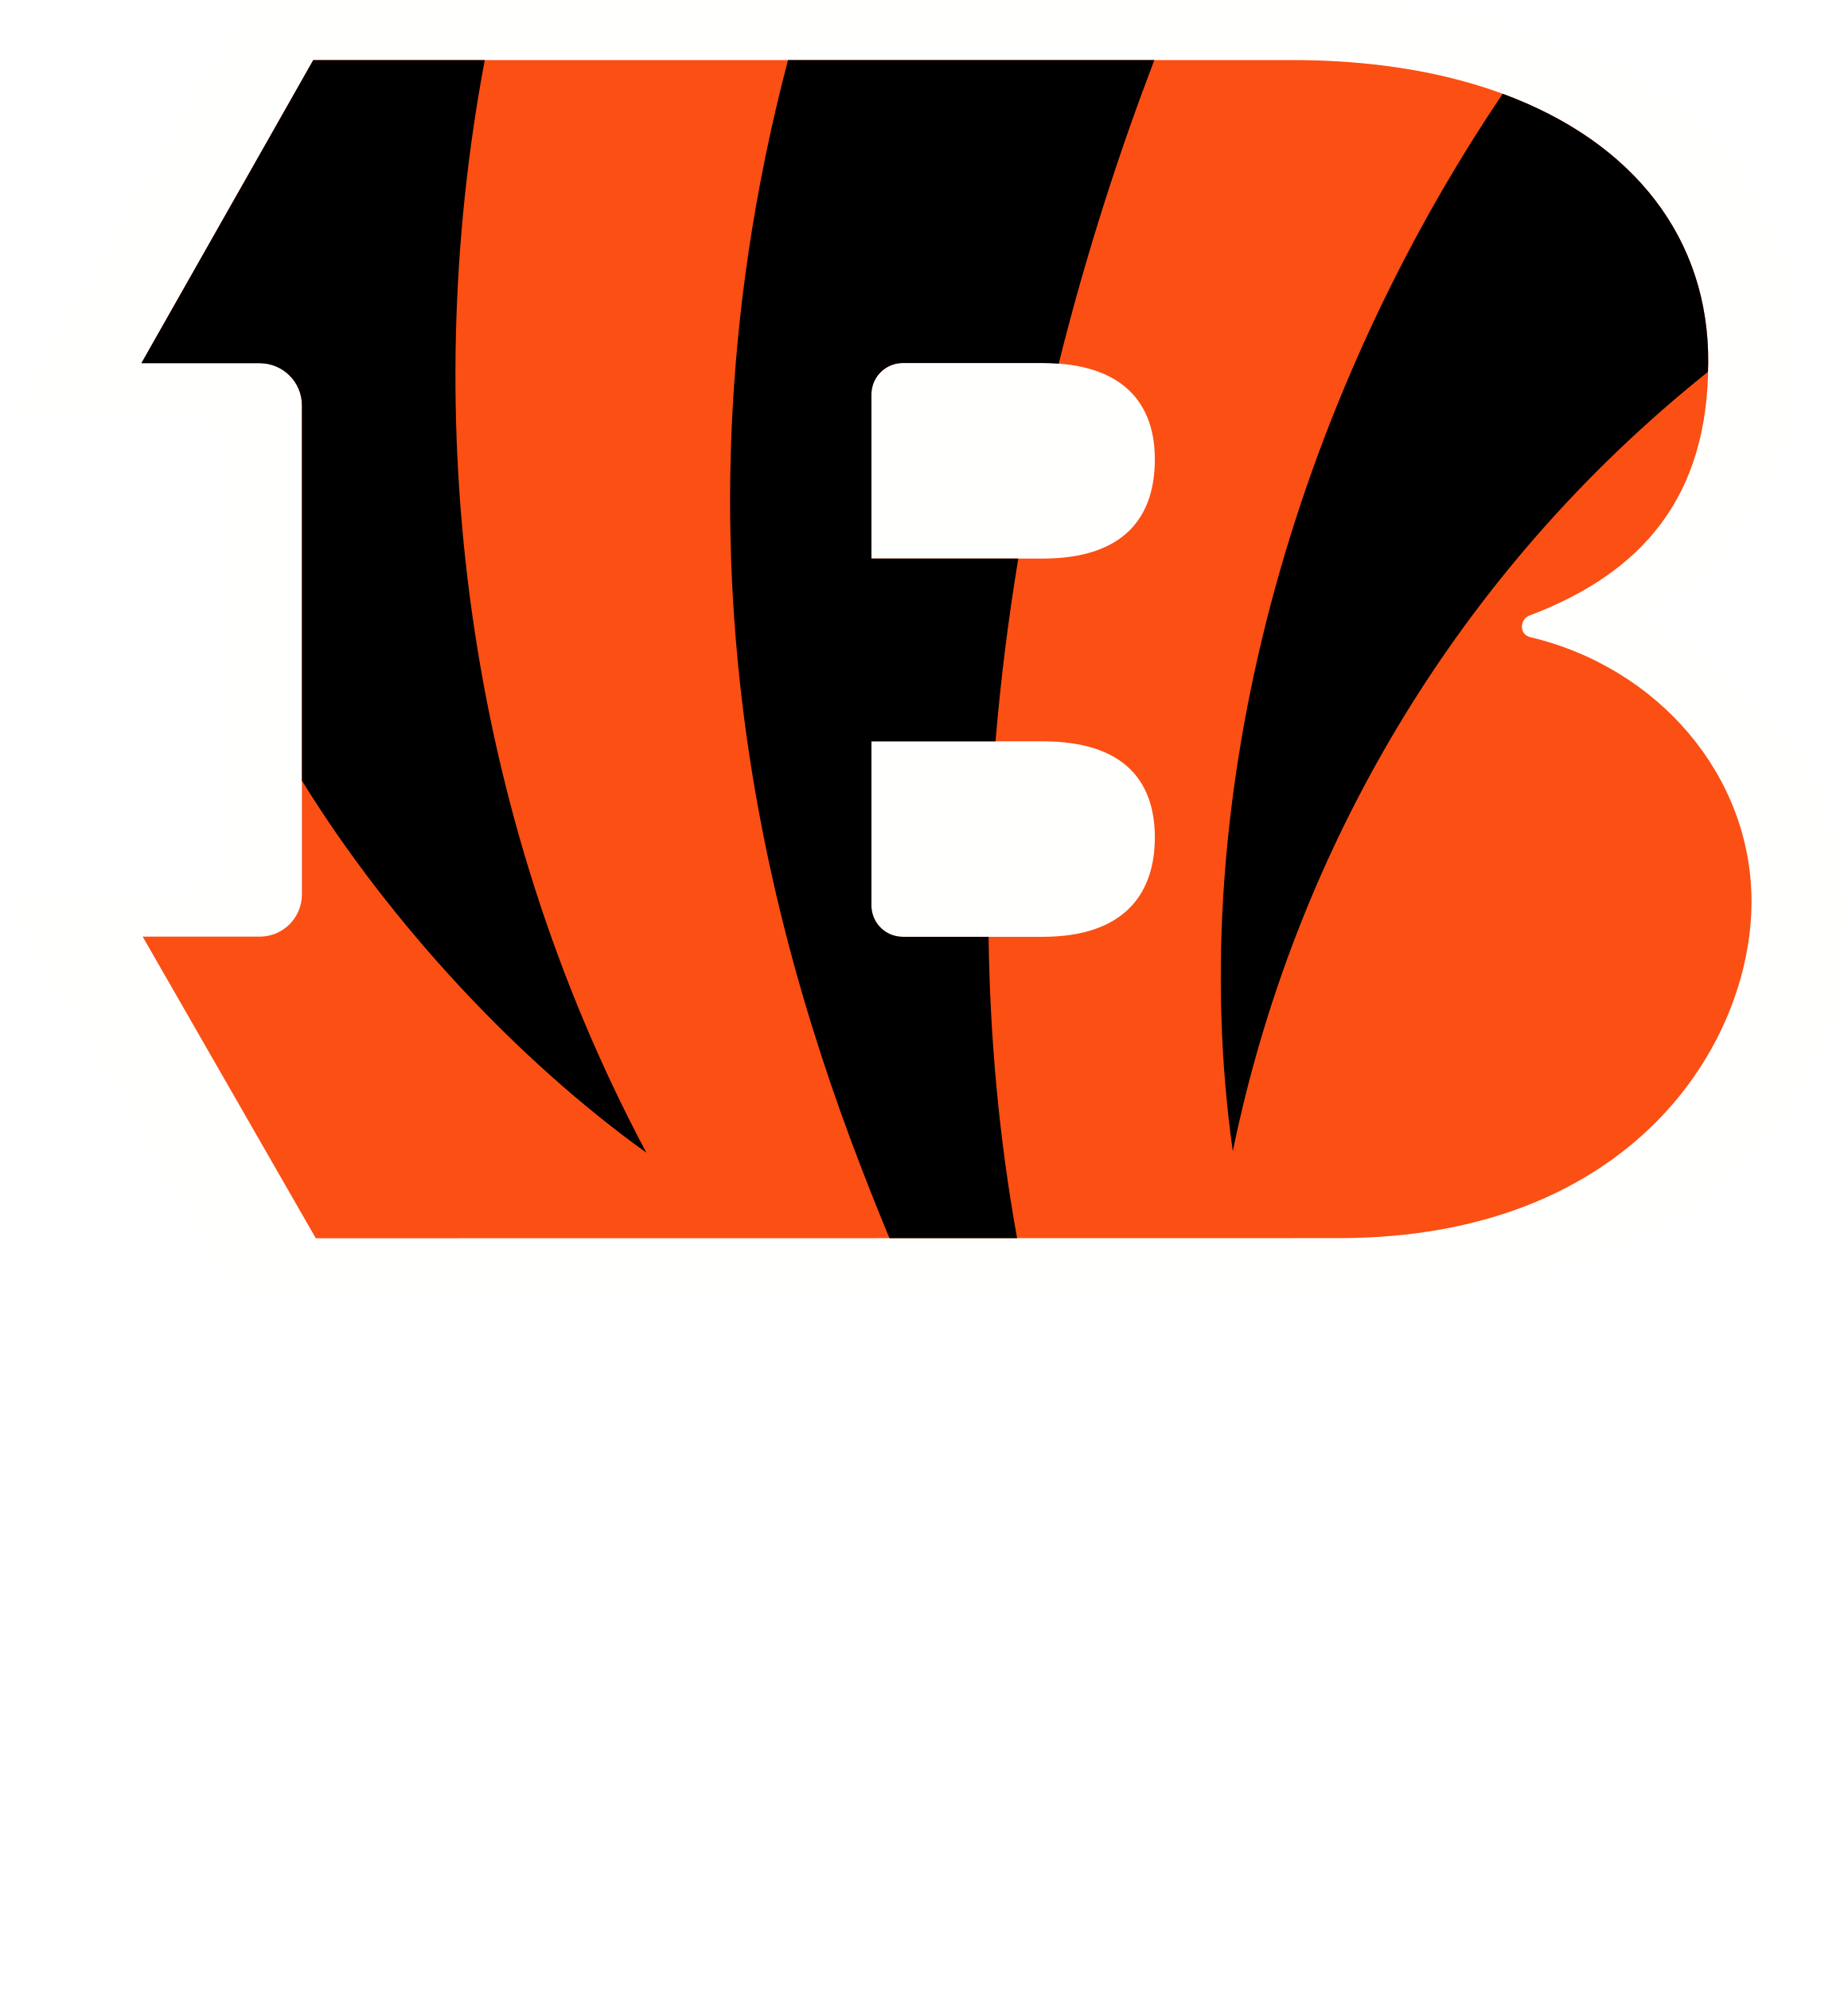
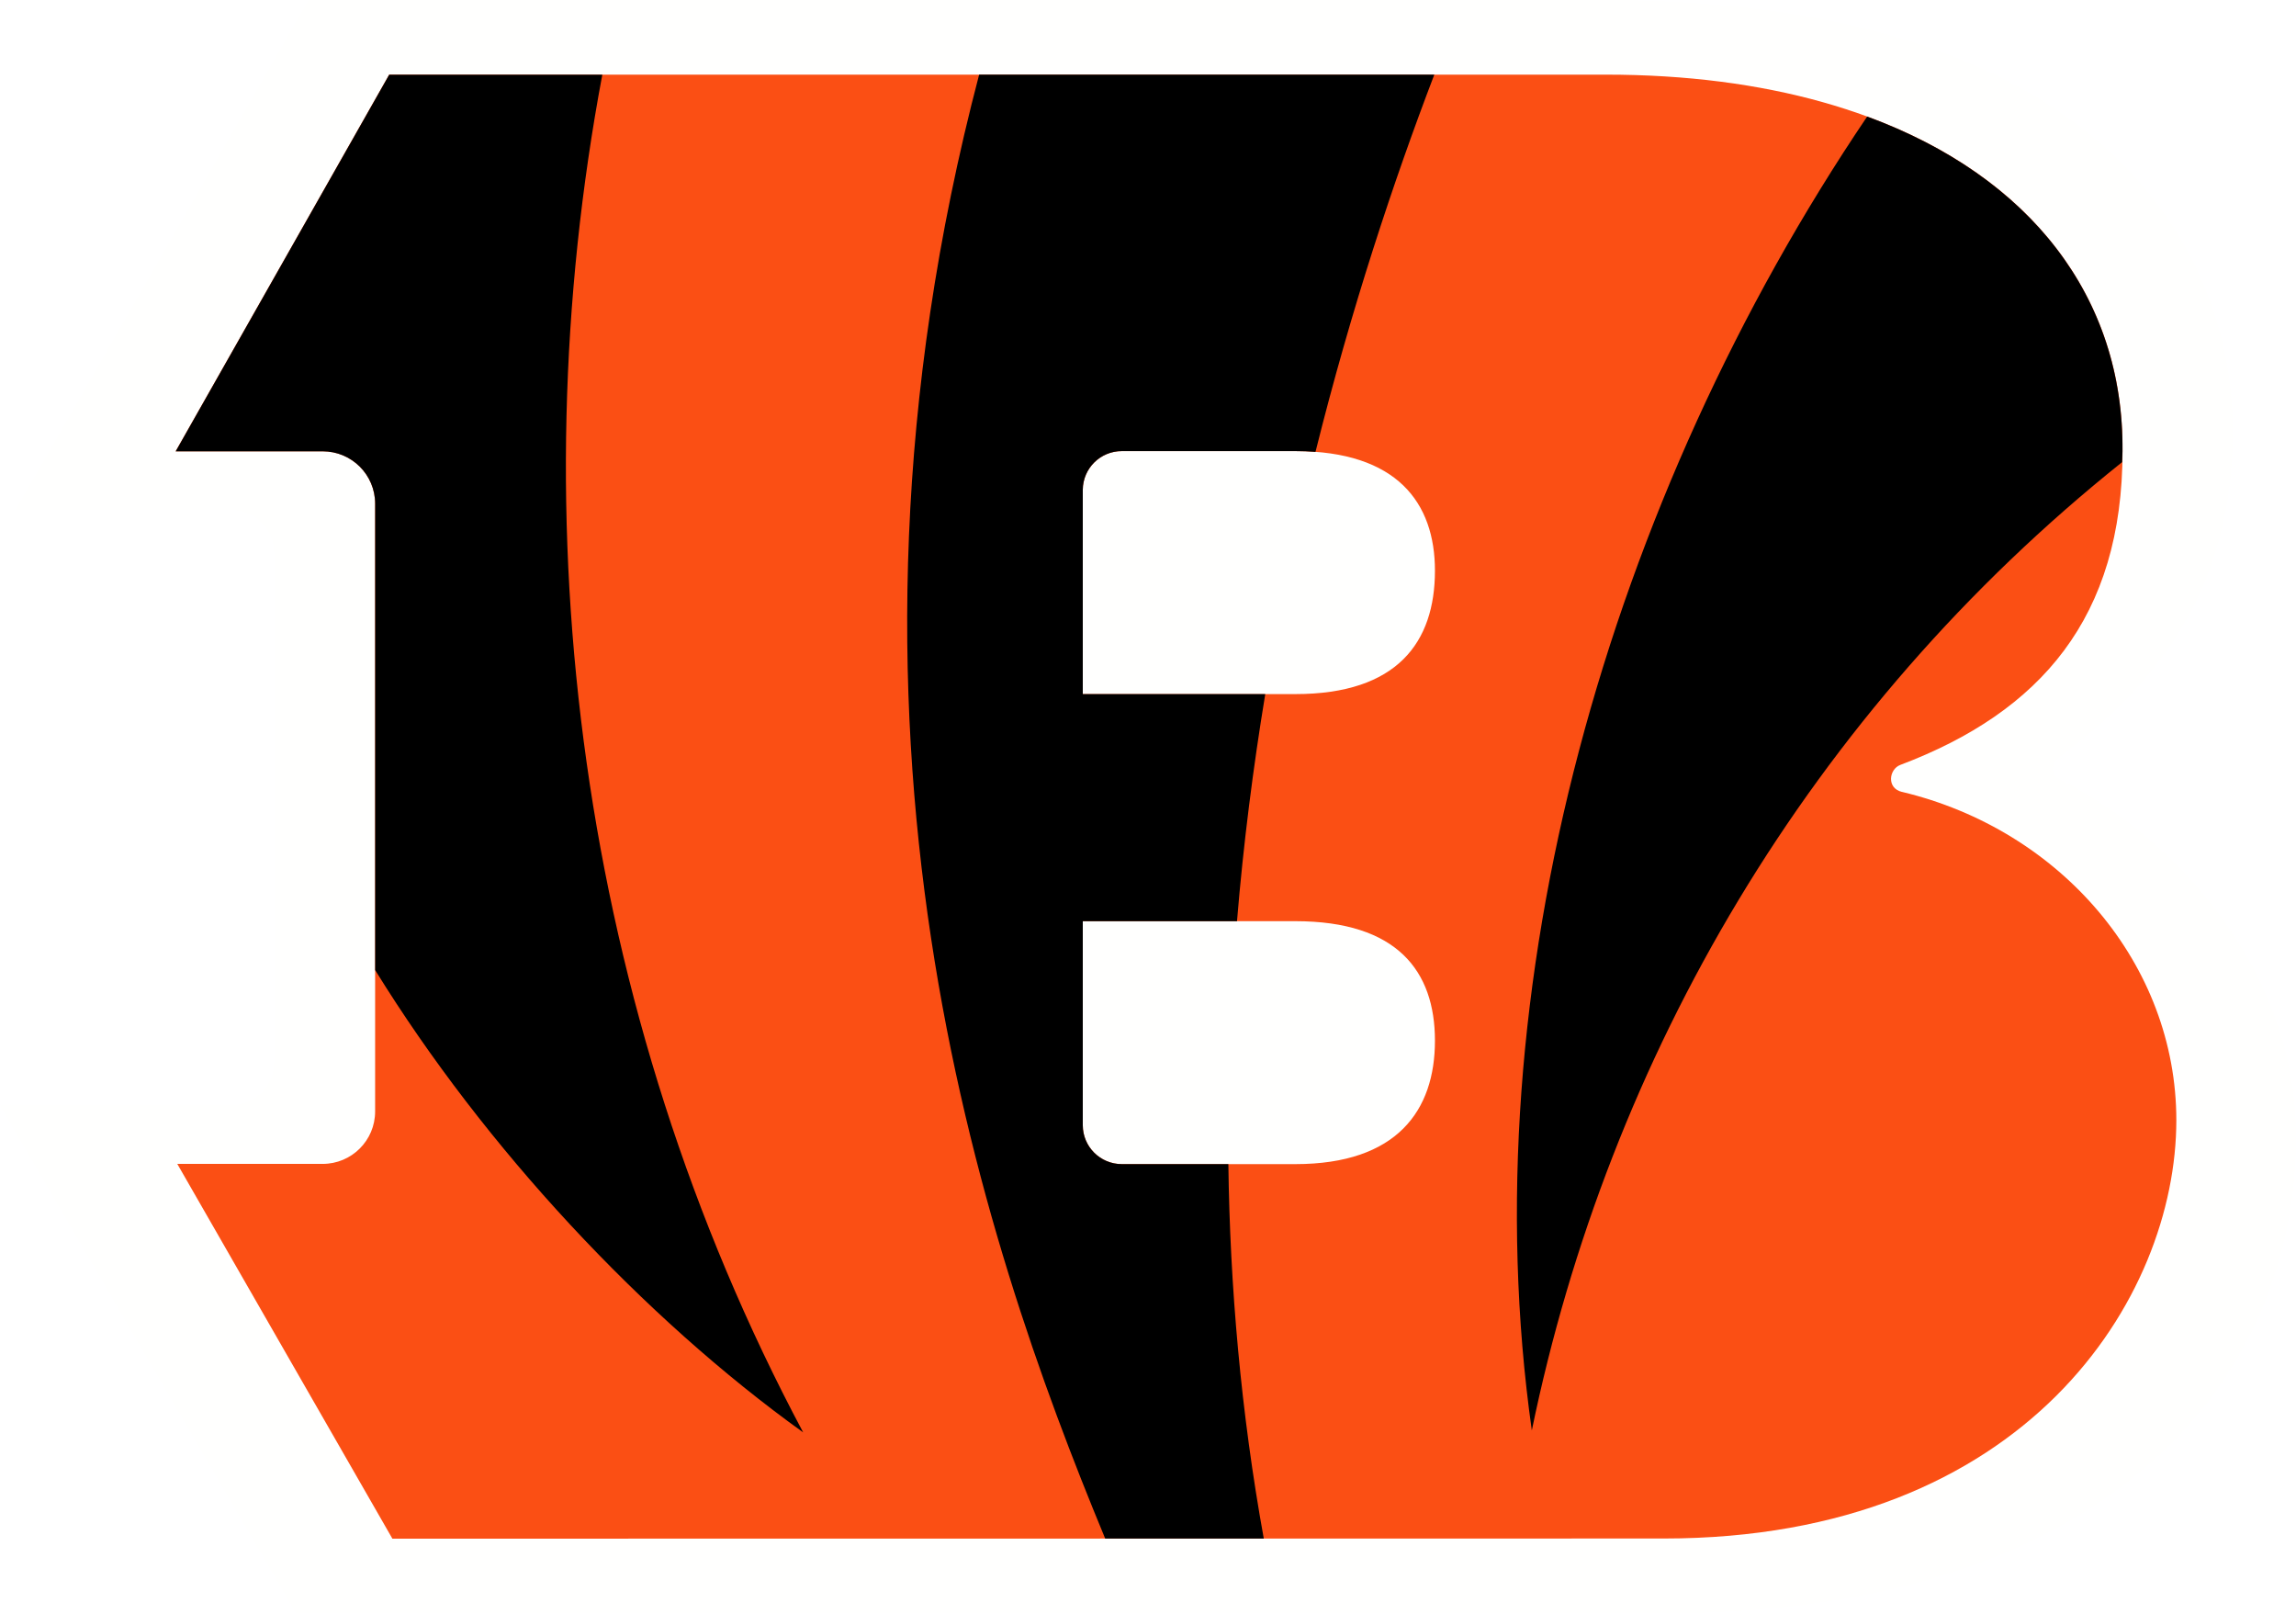
- <svg xmlns="http://www.w3.org/2000/svg" id="Layer" viewBox="0 0 420 452.24">
-   <defs>
-     <style>
+ <svg xmlns="http://www.w3.org/2000/svg" id="Layer" viewBox="0 0 420 295.08" version="1.1" width="420" height="295.08">
+   <defs id="defs1">
+     <style id="style1">
      .cls-1, .cls-2, .cls-3 {
        stroke-width: 0px;
      }

      .cls-2 {
        fill: #fb4f14;
      }

      .cls-3 {
        fill: #fffffe;
      }
    </style>
  </defs>
-   <path class="cls-3" d="m377.13,142.73c-2.22-1.12-1.94-3.13-.34-4.32,18.9-13.98,31.65-31.92,31.65-59.61,0-32.79-23.48-78.8-115.3-78.8H56.45L2.85,93.24h39.36c4.4,0,7.95,3.54,7.95,7.92v93.08c0,4.38-3.55,7.93-7.95,7.93H0l54.17,92.91,250.18-.03c80.74,0,115.65-42.06,115.65-87.2,0-29.9-21.26-54.12-42.87-65.12" />
-   <path class="cls-2" d="m236.95,126.94h-38.88v-37.37c.04-3.92,3.21-7.07,7.14-7.07h31.74c18.63,0,25.54,9.48,25.54,21.86,0,13.13-6.92,22.58-25.54,22.58h0Zm0,85.96h-31.74c-3.94,0-7.14-3.19-7.14-7.12v-37.31h38.88c18.63,0,25.54,9.12,25.54,21.86s-6.92,22.57-25.54,22.57h0Zm110.97-68.07c-2.85-.67-2.38-4.16-.3-4.94,25.67-9.7,40.65-26.97,40.65-57.4.36-40.8-35.75-68.84-94.49-68.84H71.19l-39.06,68.88h26.88c5.32,0,9.61,4.29,9.61,9.59v111.15c0,5.3-4.29,9.59-9.61,9.59h-26.58l39.35,68.54,232.57-.03c66.4,0,93.76-44.07,93.76-76.49,0-28.49-21.04-53.09-50.2-60.06h0Z" />
-   <path class="cls-1" d="m146.92,261.96C105.65,184.51,94.8,95.46,110.18,13.66h-38.98l-39.06,68.88h26.88c5.32,0,9.61,4.29,9.61,9.59v85.29c20.03,32.45,49.03,63.53,78.29,84.54h0ZM341.55,21.32c-47.24,69.94-72.83,159.09-61.34,240.28,14.08-68.3,50.79-131.38,107.98-177.08.01-.68.07-1.33.07-2.03.24-28.12-16.84-50.19-46.72-61.18h0Zm-79.18-7.66c-7.41,19.37-15.19,42.74-21.73,68.98-1.17-.09-2.4-.14-3.69-.14h-31.74c-3.93,0-7.11,3.16-7.14,7.07v37.37h33.38c-2.21,13.4-3.99,27.27-5.17,41.53h-28.21v37.31c0,3.94,3.2,7.12,7.14,7.12h19.49c.29,22.37,2.29,45.32,6.48,68.48h-29.01c-22.89-55.19-54.39-148.56-23.06-267.73h83.26Z" />
+   <path class="cls-3" d="m 377.13,142.73 c -2.22,-1.12 -1.94,-3.13 -0.34,-4.32 18.9,-13.98 31.65,-31.92 31.65,-59.61 C 408.44,46.01 384.96,0 293.14,0 H 56.45 L 2.85,93.24 h 39.36 c 4.4,0 7.95,3.54 7.95,7.92 v 93.08 c 0,4.38 -3.55,7.93 -7.95,7.93 H 0 l 54.17,92.91 250.18,-0.03 c 80.74,0 115.65,-42.06 115.65,-87.2 0,-29.9 -21.26,-54.12 -42.87,-65.12" id="path1" />
+   <path class="cls-2" d="M 236.95,126.94 H 198.07 V 89.57 c 0.04,-3.92 3.21,-7.07 7.14,-7.07 h 31.74 c 18.63,0 25.54,9.48 25.54,21.86 0,13.13 -6.92,22.58 -25.54,22.58 z m 0,85.96 h -31.74 c -3.94,0 -7.14,-3.19 -7.14,-7.12 v -37.31 h 38.88 c 18.63,0 25.54,9.12 25.54,21.86 0,12.74 -6.92,22.57 -25.54,22.57 z m 110.97,-68.07 c -2.85,-0.67 -2.38,-4.16 -0.3,-4.94 25.67,-9.7 40.65,-26.97 40.65,-57.4 0.36,-40.8 -35.75,-68.84 -94.49,-68.84 H 71.19 L 32.13,82.53 h 26.88 c 5.32,0 9.61,4.29 9.61,9.59 v 111.15 c 0,5.3 -4.29,9.59 -9.61,9.59 H 32.43 l 39.35,68.54 232.57,-0.03 c 66.4,0 93.76,-44.07 93.76,-76.49 0,-28.49 -21.04,-53.09 -50.2,-60.06 v 0 z" id="path2" />
+   <path class="cls-1" d="M 146.92,261.96 C 105.65,184.51 94.8,95.46 110.18,13.66 H 71.2 L 32.14,82.54 h 26.88 c 5.32,0 9.61,4.29 9.61,9.59 v 85.29 c 20.03,32.45 49.03,63.53 78.29,84.54 z M 341.55,21.32 C 294.31,91.26 268.72,180.41 280.21,261.6 294.29,193.3 331,130.22 388.19,84.52 c 0.01,-0.68 0.07,-1.33 0.07,-2.03 C 388.5,54.37 371.42,32.3 341.54,21.31 v 0 z m -79.18,-7.66 c -7.41,19.37 -15.19,42.74 -21.73,68.98 -1.17,-0.09 -2.4,-0.14 -3.69,-0.14 h -31.74 c -3.93,0 -7.11,3.16 -7.14,7.07 v 37.37 h 33.38 c -2.21,13.4 -3.99,27.27 -5.17,41.53 h -28.21 v 37.31 c 0,3.94 3.2,7.12 7.14,7.12 h 19.49 c 0.29,22.37 2.29,45.32 6.48,68.48 H 202.17 C 179.28,226.19 147.78,132.82 179.11,13.65 h 83.26 z" id="path3" />
</svg>
